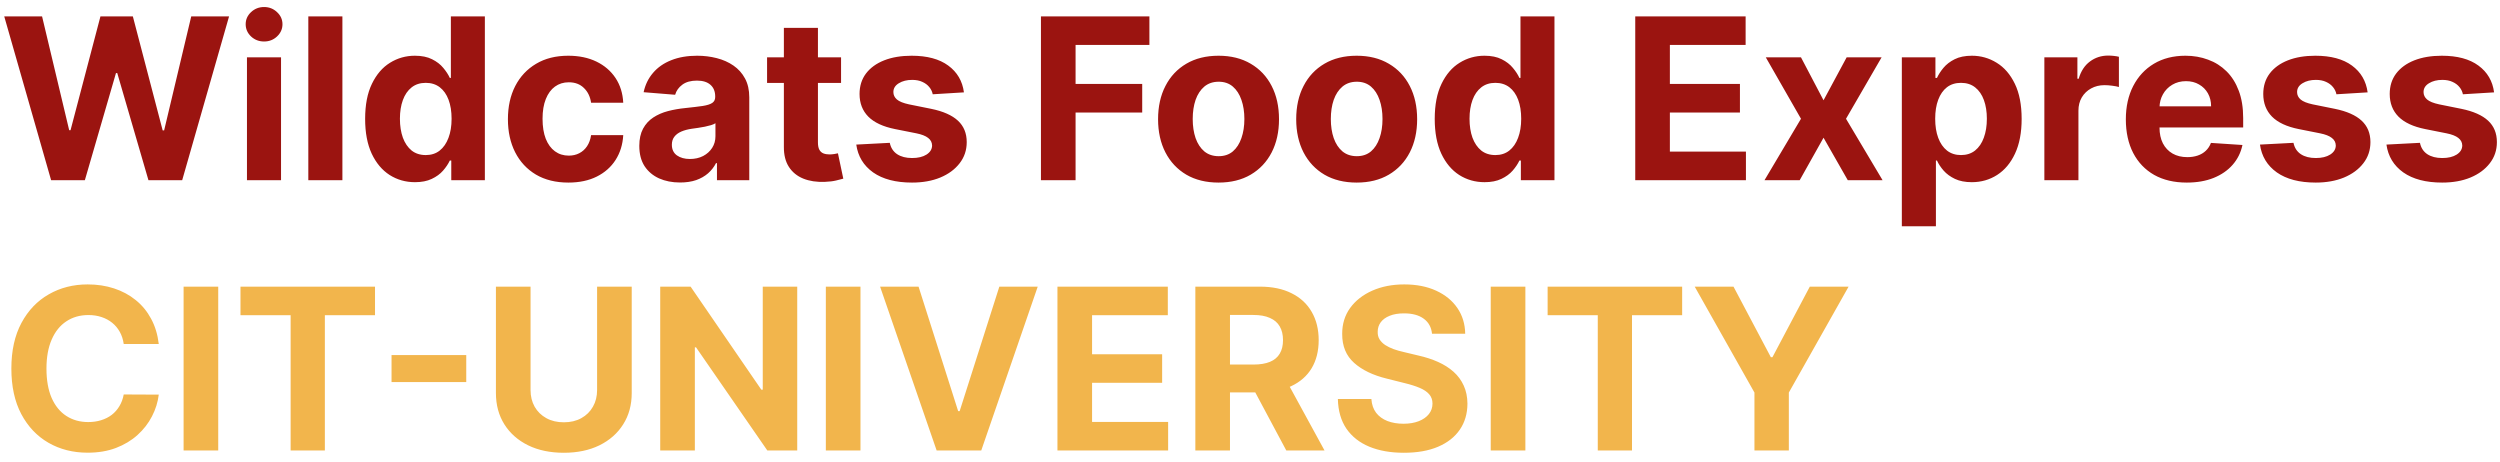
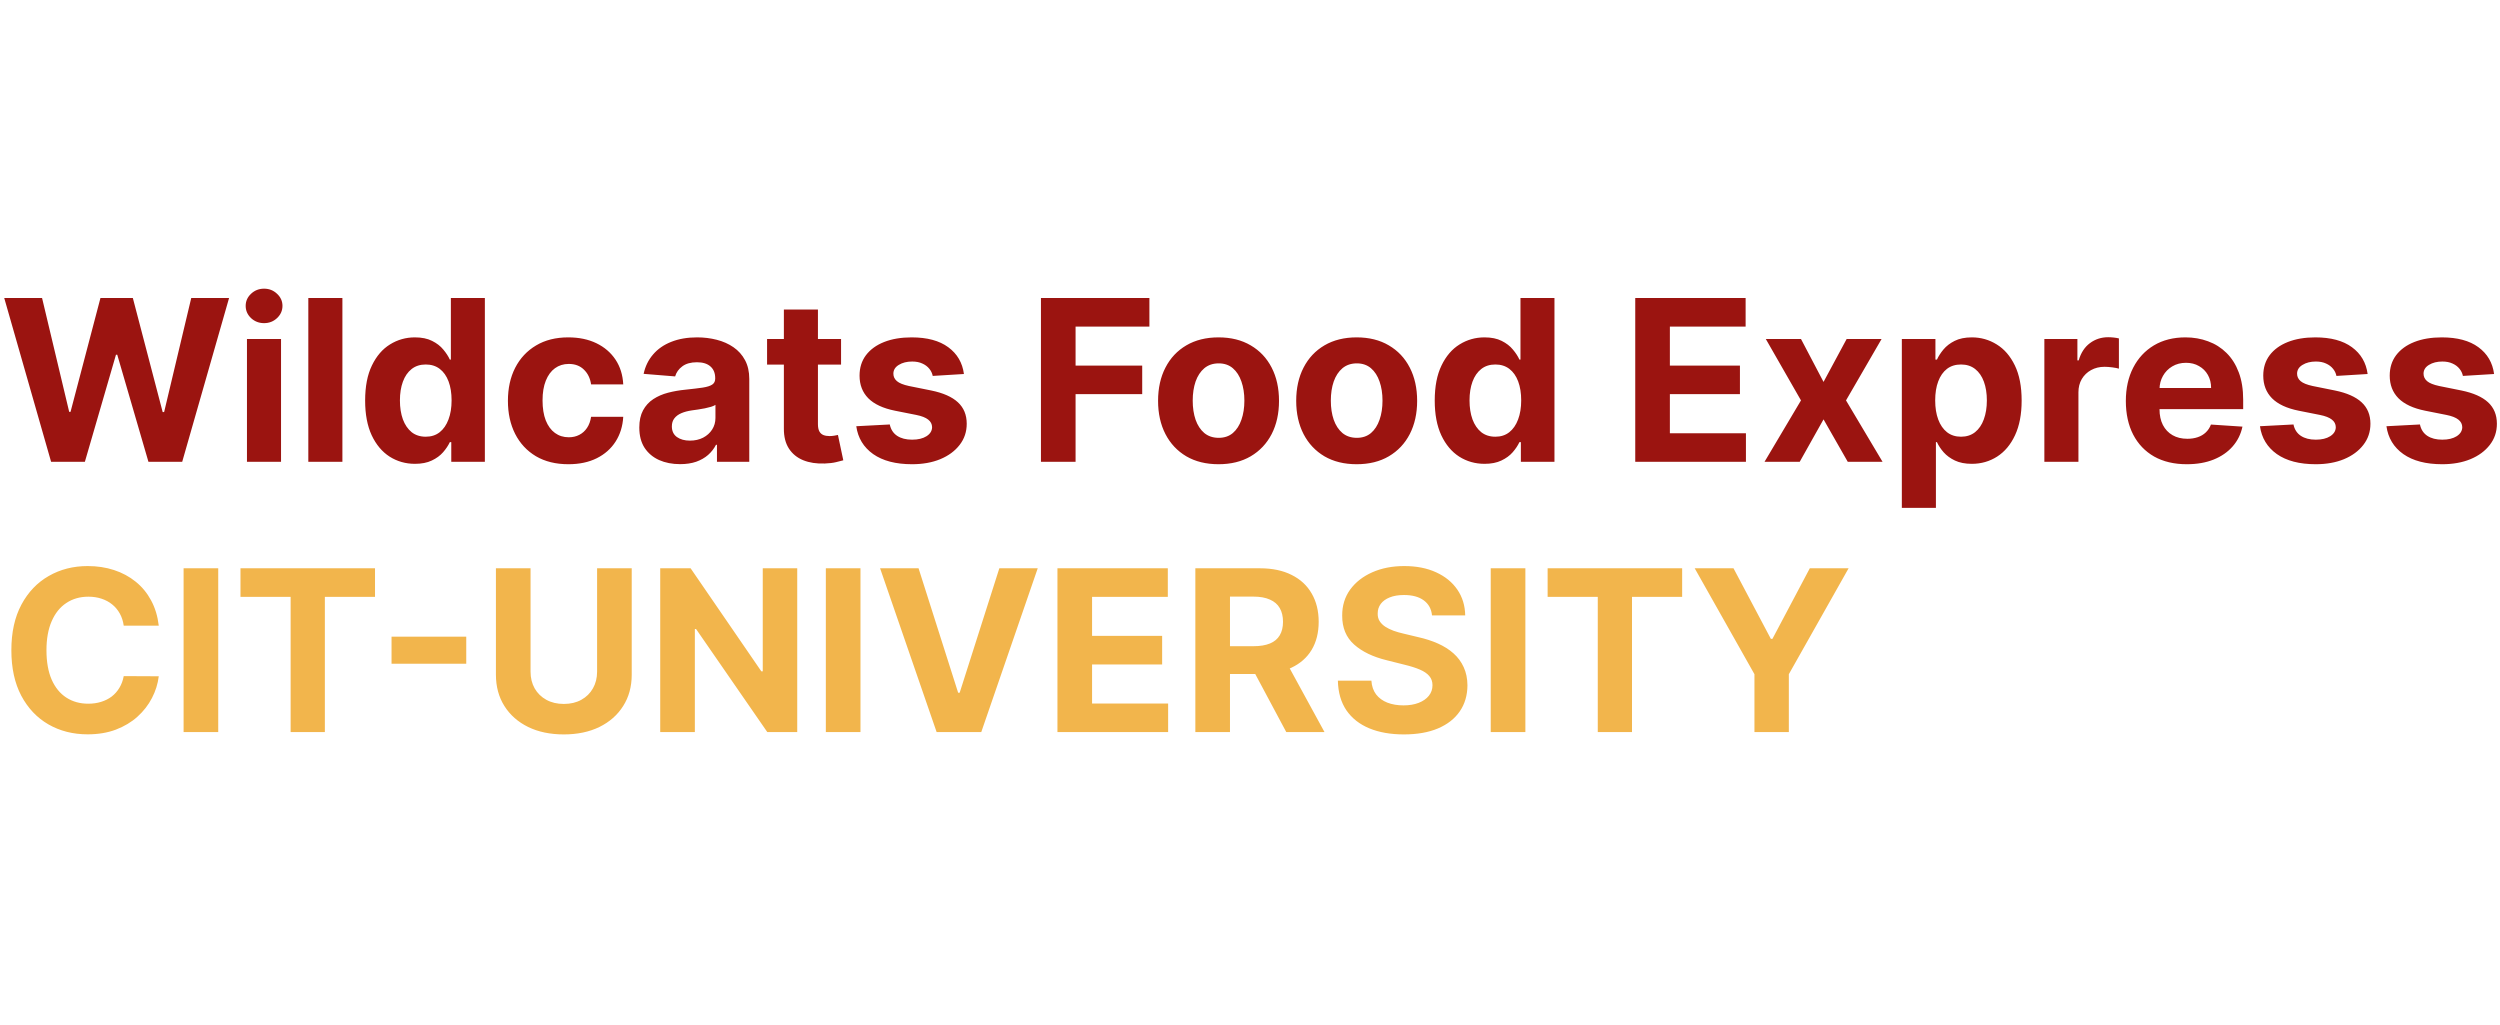
- <svg xmlns="http://www.w3.org/2000/svg" width="222" height="41" viewBox="0 0 222 41" fill="none">
+ <svg xmlns="http://www.w3.org/2000/svg" width="100" height="41" viewBox="0 0 222 41" fill="none">
  <path d="M4.538 16L0.376 1.455H3.736L6.143 11.561H6.264L8.92 1.455H11.797L14.446 11.582H14.574L16.982 1.455H20.341L16.179 16H13.182L10.412 6.49H10.298L7.536 16H4.538ZM21.93 16V5.091H24.956V16H21.93ZM23.45 3.685C23 3.685 22.614 3.536 22.292 3.237C21.975 2.934 21.816 2.572 21.816 2.151C21.816 1.734 21.975 1.376 22.292 1.078C22.614 0.775 23 0.624 23.45 0.624C23.9 0.624 24.283 0.775 24.601 1.078C24.922 1.376 25.084 1.734 25.084 2.151C25.084 2.572 24.922 2.934 24.601 3.237C24.283 3.536 23.9 3.685 23.45 3.685ZM30.405 1.455V16H27.379V1.455H30.405ZM36.848 16.178C36.02 16.178 35.269 15.964 34.597 15.538C33.929 15.107 33.399 14.475 33.006 13.642C32.618 12.804 32.424 11.777 32.424 10.56C32.424 9.31 32.625 8.27 33.027 7.442C33.43 6.608 33.965 5.986 34.633 5.574C35.305 5.157 36.041 4.949 36.841 4.949C37.452 4.949 37.961 5.053 38.368 5.261C38.78 5.465 39.112 5.721 39.363 6.028C39.618 6.331 39.812 6.63 39.945 6.923H40.037V1.455H43.056V16H40.073V14.253H39.945C39.803 14.556 39.602 14.857 39.341 15.155C39.086 15.448 38.752 15.692 38.34 15.886C37.933 16.081 37.435 16.178 36.848 16.178ZM37.807 13.77C38.295 13.77 38.707 13.637 39.043 13.372C39.384 13.102 39.644 12.726 39.824 12.243C40.009 11.76 40.101 11.194 40.101 10.546C40.101 9.897 40.011 9.333 39.831 8.855C39.651 8.377 39.391 8.008 39.05 7.747C38.709 7.487 38.295 7.357 37.807 7.357C37.31 7.357 36.891 7.491 36.55 7.761C36.209 8.031 35.951 8.405 35.776 8.884C35.601 9.362 35.513 9.916 35.513 10.546C35.513 11.18 35.601 11.741 35.776 12.229C35.956 12.712 36.214 13.09 36.55 13.365C36.891 13.635 37.31 13.77 37.807 13.77ZM50.472 16.213C49.355 16.213 48.394 15.976 47.589 15.503C46.789 15.025 46.173 14.362 45.742 13.514C45.316 12.667 45.103 11.691 45.103 10.588C45.103 9.471 45.318 8.491 45.749 7.648C46.185 6.8 46.803 6.14 47.603 5.666C48.403 5.188 49.355 4.949 50.458 4.949C51.41 4.949 52.243 5.122 52.958 5.467C53.673 5.813 54.239 6.298 54.656 6.923C55.072 7.548 55.302 8.282 55.344 9.125H52.489C52.409 8.58 52.196 8.143 51.85 7.811C51.509 7.475 51.062 7.307 50.508 7.307C50.039 7.307 49.63 7.435 49.279 7.69C48.934 7.941 48.664 8.308 48.469 8.791C48.275 9.274 48.178 9.859 48.178 10.546C48.178 11.242 48.273 11.833 48.462 12.321C48.657 12.809 48.929 13.18 49.279 13.436C49.63 13.692 50.039 13.82 50.508 13.82C50.853 13.82 51.164 13.749 51.438 13.607C51.718 13.464 51.947 13.258 52.127 12.989C52.312 12.714 52.432 12.385 52.489 12.001H55.344C55.297 12.835 55.07 13.569 54.663 14.203C54.26 14.833 53.704 15.325 52.994 15.68C52.283 16.035 51.443 16.213 50.472 16.213ZM60.392 16.206C59.696 16.206 59.076 16.085 58.532 15.844C57.987 15.598 57.556 15.235 57.239 14.757C56.926 14.274 56.77 13.673 56.77 12.953C56.77 12.347 56.882 11.838 57.104 11.426C57.327 11.014 57.63 10.683 58.013 10.432C58.397 10.181 58.832 9.991 59.32 9.864C59.812 9.736 60.328 9.646 60.868 9.594C61.503 9.527 62.014 9.466 62.402 9.409C62.791 9.348 63.072 9.258 63.248 9.139C63.423 9.021 63.51 8.846 63.51 8.614V8.571C63.51 8.121 63.368 7.773 63.084 7.527C62.805 7.281 62.407 7.158 61.891 7.158C61.346 7.158 60.913 7.278 60.591 7.52C60.269 7.757 60.056 8.055 59.952 8.415L57.154 8.188C57.296 7.525 57.575 6.952 57.992 6.469C58.408 5.981 58.946 5.607 59.604 5.347C60.267 5.081 61.034 4.949 61.905 4.949C62.511 4.949 63.091 5.02 63.645 5.162C64.204 5.304 64.699 5.524 65.13 5.822C65.565 6.121 65.909 6.504 66.159 6.973C66.41 7.437 66.536 7.993 66.536 8.642V16H63.666V14.487H63.581C63.406 14.828 63.172 15.129 62.878 15.389C62.585 15.645 62.232 15.846 61.82 15.993C61.408 16.135 60.932 16.206 60.392 16.206ZM61.259 14.118C61.704 14.118 62.097 14.03 62.438 13.855C62.779 13.675 63.046 13.434 63.24 13.131C63.434 12.828 63.532 12.484 63.532 12.101V10.943C63.437 11.005 63.307 11.062 63.141 11.114C62.98 11.161 62.798 11.206 62.594 11.249C62.391 11.287 62.187 11.322 61.983 11.355C61.78 11.383 61.595 11.41 61.429 11.433C61.074 11.485 60.764 11.568 60.499 11.682C60.234 11.796 60.028 11.949 59.881 12.143C59.734 12.333 59.661 12.57 59.661 12.854C59.661 13.266 59.81 13.581 60.108 13.798C60.411 14.011 60.795 14.118 61.259 14.118ZM74.686 5.091V7.364H68.116V5.091H74.686ZM69.608 2.477H72.633V12.648C72.633 12.927 72.676 13.145 72.761 13.301C72.846 13.453 72.965 13.559 73.116 13.621C73.272 13.682 73.452 13.713 73.656 13.713C73.798 13.713 73.94 13.701 74.082 13.678C74.224 13.649 74.333 13.628 74.409 13.614L74.885 15.865C74.733 15.912 74.52 15.967 74.245 16.028C73.971 16.095 73.637 16.135 73.244 16.149C72.515 16.178 71.876 16.081 71.326 15.858C70.782 15.635 70.358 15.29 70.055 14.821C69.752 14.352 69.603 13.76 69.608 13.046V2.477ZM85.597 8.202L82.827 8.372C82.779 8.135 82.678 7.922 82.521 7.733C82.365 7.539 82.159 7.385 81.903 7.271C81.653 7.153 81.352 7.094 81.001 7.094C80.533 7.094 80.137 7.193 79.815 7.392C79.493 7.586 79.332 7.847 79.332 8.173C79.332 8.434 79.437 8.654 79.645 8.834C79.853 9.014 80.211 9.158 80.717 9.267L82.692 9.665C83.752 9.883 84.543 10.233 85.064 10.716C85.585 11.199 85.845 11.833 85.845 12.619C85.845 13.334 85.635 13.962 85.213 14.501C84.796 15.041 84.224 15.463 83.494 15.766C82.77 16.064 81.934 16.213 80.987 16.213C79.543 16.213 78.392 15.912 77.535 15.311C76.683 14.705 76.184 13.881 76.037 12.839L79.013 12.683C79.103 13.124 79.32 13.46 79.666 13.692C80.012 13.919 80.454 14.033 80.994 14.033C81.525 14.033 81.951 13.931 82.273 13.727C82.599 13.519 82.765 13.251 82.77 12.925C82.765 12.65 82.649 12.425 82.422 12.25C82.195 12.07 81.844 11.933 81.371 11.838L79.481 11.462C78.416 11.249 77.623 10.879 77.102 10.354C76.586 9.828 76.328 9.158 76.328 8.344C76.328 7.643 76.517 7.039 76.896 6.533C77.28 6.026 77.817 5.635 78.508 5.361C79.204 5.086 80.019 4.949 80.952 4.949C82.329 4.949 83.414 5.24 84.204 5.822C85 6.405 85.464 7.198 85.597 8.202ZM92.436 16V1.455H102.067V3.99H95.511V7.456H101.428V9.991H95.511V16H92.436ZM108.207 16.213C107.103 16.213 106.149 15.979 105.344 15.51C104.544 15.037 103.926 14.378 103.491 13.536C103.055 12.688 102.837 11.706 102.837 10.588C102.837 9.461 103.055 8.476 103.491 7.634C103.926 6.786 104.544 6.128 105.344 5.659C106.149 5.186 107.103 4.949 108.207 4.949C109.31 4.949 110.262 5.186 111.062 5.659C111.867 6.128 112.487 6.786 112.923 7.634C113.358 8.476 113.576 9.461 113.576 10.588C113.576 11.706 113.358 12.688 112.923 13.536C112.487 14.378 111.867 15.037 111.062 15.51C110.262 15.979 109.31 16.213 108.207 16.213ZM108.221 13.869C108.723 13.869 109.142 13.727 109.478 13.443C109.814 13.154 110.067 12.761 110.238 12.264C110.413 11.767 110.501 11.201 110.501 10.567C110.501 9.932 110.413 9.366 110.238 8.869C110.067 8.372 109.814 7.979 109.478 7.69C109.142 7.402 108.723 7.257 108.221 7.257C107.714 7.257 107.288 7.402 106.942 7.69C106.602 7.979 106.344 8.372 106.168 8.869C105.998 9.366 105.913 9.932 105.913 10.567C105.913 11.201 105.998 11.767 106.168 12.264C106.344 12.761 106.602 13.154 106.942 13.443C107.288 13.727 107.714 13.869 108.221 13.869ZM120.472 16.213C119.369 16.213 118.415 15.979 117.61 15.51C116.81 15.037 116.192 14.378 115.756 13.536C115.321 12.688 115.103 11.706 115.103 10.588C115.103 9.461 115.321 8.476 115.756 7.634C116.192 6.786 116.81 6.128 117.61 5.659C118.415 5.186 119.369 4.949 120.472 4.949C121.576 4.949 122.527 5.186 123.327 5.659C124.132 6.128 124.753 6.786 125.188 7.634C125.624 8.476 125.842 9.461 125.842 10.588C125.842 11.706 125.624 12.688 125.188 13.536C124.753 14.378 124.132 15.037 123.327 15.51C122.527 15.979 121.576 16.213 120.472 16.213ZM120.487 13.869C120.988 13.869 121.407 13.727 121.744 13.443C122.08 13.154 122.333 12.761 122.504 12.264C122.679 11.767 122.766 11.201 122.766 10.567C122.766 9.932 122.679 9.366 122.504 8.869C122.333 8.372 122.08 7.979 121.744 7.69C121.407 7.402 120.988 7.257 120.487 7.257C119.98 7.257 119.554 7.402 119.208 7.69C118.867 7.979 118.609 8.372 118.434 8.869C118.263 9.366 118.178 9.932 118.178 10.567C118.178 11.201 118.263 11.767 118.434 12.264C118.609 12.761 118.867 13.154 119.208 13.443C119.554 13.727 119.98 13.869 120.487 13.869ZM131.829 16.178C131 16.178 130.25 15.964 129.577 15.538C128.91 15.107 128.379 14.475 127.987 13.642C127.598 12.804 127.404 11.777 127.404 10.56C127.404 9.31 127.605 8.27 128.008 7.442C128.41 6.608 128.945 5.986 129.613 5.574C130.285 5.157 131.022 4.949 131.822 4.949C132.433 4.949 132.942 5.053 133.349 5.261C133.761 5.465 134.092 5.721 134.343 6.028C134.599 6.331 134.793 6.63 134.925 6.923H135.018V1.455H138.036V16H135.053V14.253H134.925C134.783 14.556 134.582 14.857 134.322 15.155C134.066 15.448 133.732 15.692 133.32 15.886C132.913 16.081 132.416 16.178 131.829 16.178ZM132.788 13.77C133.275 13.77 133.687 13.637 134.023 13.372C134.364 13.102 134.625 12.726 134.805 12.243C134.989 11.76 135.082 11.194 135.082 10.546C135.082 9.897 134.992 9.333 134.812 8.855C134.632 8.377 134.371 8.008 134.031 7.747C133.69 7.487 133.275 7.357 132.788 7.357C132.29 7.357 131.871 7.491 131.531 7.761C131.19 8.031 130.932 8.405 130.756 8.884C130.581 9.362 130.494 9.916 130.494 10.546C130.494 11.18 130.581 11.741 130.756 12.229C130.936 12.712 131.194 13.09 131.531 13.365C131.871 13.635 132.29 13.77 132.788 13.77ZM145.21 16V1.455H155.011V3.99H148.285V7.456H154.506V9.991H148.285V13.464H155.039V16H145.21ZM159.927 5.091L161.93 8.905L163.983 5.091H167.086L163.926 10.546L167.172 16H164.082L161.93 12.229L159.814 16H156.689L159.927 10.546L156.802 5.091H159.927ZM168.883 20.091V5.091H171.866V6.923H172.001C172.134 6.63 172.325 6.331 172.576 6.028C172.832 5.721 173.163 5.465 173.571 5.261C173.983 5.053 174.494 4.949 175.105 4.949C175.9 4.949 176.634 5.157 177.306 5.574C177.979 5.986 178.516 6.608 178.919 7.442C179.321 8.27 179.522 9.31 179.522 10.56C179.522 11.777 179.326 12.804 178.933 13.642C178.545 14.475 178.014 15.107 177.342 15.538C176.674 15.964 175.926 16.178 175.098 16.178C174.511 16.178 174.011 16.081 173.599 15.886C173.192 15.692 172.858 15.448 172.598 15.155C172.337 14.857 172.138 14.556 172.001 14.253H171.909V20.091H168.883ZM171.845 10.546C171.845 11.194 171.935 11.76 172.115 12.243C172.295 12.726 172.555 13.102 172.896 13.372C173.237 13.637 173.651 13.77 174.139 13.77C174.631 13.77 175.048 13.635 175.389 13.365C175.73 13.09 175.988 12.712 176.163 12.229C176.343 11.741 176.433 11.18 176.433 10.546C176.433 9.916 176.345 9.362 176.17 8.884C175.995 8.405 175.737 8.031 175.396 7.761C175.055 7.491 174.636 7.357 174.139 7.357C173.646 7.357 173.23 7.487 172.889 7.747C172.553 8.008 172.295 8.377 172.115 8.855C171.935 9.333 171.845 9.897 171.845 10.546ZM181.539 16V5.091H184.473V6.994H184.586C184.785 6.317 185.119 5.806 185.588 5.46C186.056 5.11 186.596 4.935 187.207 4.935C187.359 4.935 187.522 4.944 187.697 4.963C187.872 4.982 188.026 5.008 188.159 5.041V7.726C188.017 7.683 187.82 7.645 187.569 7.612C187.318 7.579 187.089 7.562 186.88 7.562C186.435 7.562 186.038 7.66 185.687 7.854C185.342 8.043 185.067 8.308 184.863 8.649C184.664 8.99 184.565 9.383 184.565 9.828V16H181.539ZM194.187 16.213C193.065 16.213 192.099 15.986 191.289 15.531C190.484 15.072 189.864 14.423 189.428 13.585C188.993 12.742 188.775 11.746 188.775 10.595C188.775 9.473 188.993 8.488 189.428 7.641C189.864 6.793 190.477 6.133 191.268 5.659C192.063 5.186 192.996 4.949 194.066 4.949C194.786 4.949 195.456 5.065 196.076 5.297C196.701 5.524 197.246 5.867 197.71 6.327C198.178 6.786 198.543 7.364 198.803 8.06C199.064 8.751 199.194 9.561 199.194 10.489V11.32H189.982V9.445H196.346C196.346 9.009 196.251 8.623 196.062 8.287C195.872 7.951 195.61 7.688 195.273 7.499C194.942 7.304 194.556 7.207 194.116 7.207C193.656 7.207 193.249 7.314 192.894 7.527C192.544 7.735 192.269 8.017 192.07 8.372C191.871 8.723 191.77 9.113 191.765 9.544V11.327C191.765 11.867 191.864 12.333 192.063 12.726C192.267 13.119 192.553 13.422 192.923 13.635C193.292 13.848 193.73 13.954 194.237 13.954C194.573 13.954 194.88 13.907 195.16 13.812C195.439 13.718 195.678 13.576 195.877 13.386C196.076 13.197 196.228 12.965 196.332 12.69L199.13 12.875C198.988 13.547 198.697 14.134 198.256 14.636C197.821 15.133 197.257 15.522 196.566 15.801C195.879 16.076 195.086 16.213 194.187 16.213ZM210.245 8.202L207.475 8.372C207.428 8.135 207.326 7.922 207.17 7.733C207.013 7.539 206.808 7.385 206.552 7.271C206.301 7.153 206 7.094 205.65 7.094C205.181 7.094 204.786 7.193 204.464 7.392C204.142 7.586 203.981 7.847 203.981 8.173C203.981 8.434 204.085 8.654 204.293 8.834C204.502 9.014 204.859 9.158 205.366 9.267L207.34 9.665C208.401 9.883 209.192 10.233 209.712 10.716C210.233 11.199 210.494 11.833 210.494 12.619C210.494 13.334 210.283 13.962 209.862 14.501C209.445 15.041 208.872 15.463 208.143 15.766C207.418 16.064 206.583 16.213 205.636 16.213C204.192 16.213 203.041 15.912 202.184 15.311C201.332 14.705 200.832 13.881 200.685 12.839L203.661 12.683C203.751 13.124 203.969 13.46 204.315 13.692C204.66 13.919 205.103 14.033 205.643 14.033C206.173 14.033 206.599 13.931 206.921 13.727C207.248 13.519 207.414 13.251 207.418 12.925C207.414 12.65 207.298 12.425 207.07 12.25C206.843 12.07 206.493 11.933 206.019 11.838L204.13 11.462C203.065 11.249 202.272 10.879 201.751 10.354C201.235 9.828 200.977 9.158 200.977 8.344C200.977 7.643 201.166 7.039 201.545 6.533C201.928 6.026 202.466 5.635 203.157 5.361C203.853 5.086 204.667 4.949 205.6 4.949C206.978 4.949 208.062 5.24 208.853 5.822C209.648 6.405 210.112 7.198 210.245 8.202ZM221.475 8.202L218.706 8.372C218.658 8.135 218.556 7.922 218.4 7.733C218.244 7.539 218.038 7.385 217.782 7.271C217.531 7.153 217.231 7.094 216.88 7.094C216.412 7.094 216.016 7.193 215.694 7.392C215.372 7.586 215.211 7.847 215.211 8.173C215.211 8.434 215.315 8.654 215.524 8.834C215.732 9.014 216.09 9.158 216.596 9.267L218.571 9.665C219.631 9.883 220.422 10.233 220.943 10.716C221.464 11.199 221.724 11.833 221.724 12.619C221.724 13.334 221.513 13.962 221.092 14.501C220.675 15.041 220.102 15.463 219.373 15.766C218.649 16.064 217.813 16.213 216.866 16.213C215.422 16.213 214.271 15.912 213.414 15.311C212.562 14.705 212.063 13.881 211.916 12.839L214.892 12.683C214.982 13.124 215.199 13.46 215.545 13.692C215.891 13.919 216.333 14.033 216.873 14.033C217.404 14.033 217.83 13.931 218.152 13.727C218.478 13.519 218.644 13.251 218.649 12.925C218.644 12.65 218.528 12.425 218.301 12.25C218.074 12.07 217.723 11.933 217.25 11.838L215.36 11.462C214.295 11.249 213.502 10.879 212.981 10.354C212.465 9.828 212.207 9.158 212.207 8.344C212.207 7.643 212.396 7.039 212.775 6.533C213.159 6.026 213.696 5.635 214.387 5.361C215.083 5.086 215.898 4.949 216.831 4.949C218.208 4.949 219.293 5.24 220.083 5.822C220.879 6.405 221.343 7.198 221.475 8.202Z" fill="#9B1410" />
  <path d="M14.098 30.547H10.987C10.93 30.144 10.814 29.787 10.639 29.474C10.464 29.157 10.239 28.887 9.964 28.665C9.69 28.442 9.373 28.272 9.013 28.153C8.658 28.035 8.272 27.976 7.855 27.976C7.102 27.976 6.447 28.163 5.888 28.537C5.329 28.906 4.896 29.446 4.588 30.156C4.28 30.862 4.126 31.719 4.126 32.727C4.126 33.764 4.28 34.635 4.588 35.341C4.901 36.046 5.336 36.579 5.895 36.939C6.454 37.299 7.1 37.479 7.834 37.479C8.246 37.479 8.627 37.424 8.977 37.315C9.332 37.206 9.647 37.048 9.922 36.84C10.197 36.626 10.424 36.368 10.604 36.065C10.788 35.762 10.916 35.417 10.987 35.028L14.098 35.043C14.018 35.71 13.816 36.354 13.494 36.974C13.177 37.59 12.749 38.142 12.209 38.629C11.674 39.112 11.035 39.496 10.291 39.78C9.553 40.059 8.717 40.199 7.784 40.199C6.487 40.199 5.327 39.905 4.304 39.318C3.286 38.731 2.481 37.881 1.889 36.769C1.302 35.656 1.009 34.309 1.009 32.727C1.009 31.141 1.307 29.792 1.903 28.679C2.5 27.566 3.31 26.719 4.332 26.136C5.355 25.549 6.506 25.256 7.784 25.256C8.627 25.256 9.408 25.374 10.128 25.611C10.852 25.848 11.494 26.193 12.053 26.648C12.611 27.098 13.066 27.649 13.416 28.303C13.771 28.956 13.999 29.704 14.098 30.547ZM19.379 25.454V40H16.303V25.454H19.379ZM21.355 27.99V25.454H33.301V27.99H28.848V40H25.808V27.99H21.355ZM41.403 31.527V33.928H34.769V31.527H41.403ZM53.022 25.454H56.097V34.901C56.097 35.961 55.844 36.889 55.337 37.685C54.836 38.48 54.132 39.1 53.228 39.545C52.324 39.986 51.27 40.206 50.068 40.206C48.86 40.206 47.804 39.986 46.9 39.545C45.995 39.1 45.292 38.48 44.791 37.685C44.289 36.889 44.038 35.961 44.038 34.901V25.454H47.113V34.638C47.113 35.192 47.234 35.684 47.475 36.115C47.721 36.546 48.067 36.885 48.512 37.131C48.957 37.377 49.476 37.5 50.068 37.5C50.664 37.5 51.182 37.377 51.623 37.131C52.068 36.885 52.411 36.546 52.653 36.115C52.899 35.684 53.022 35.192 53.022 34.638V25.454ZM70.794 25.454V40H68.137L61.809 30.845H61.703V40H58.627V25.454H61.326L67.605 34.602H67.733V25.454H70.794ZM76.41 25.454V40H73.335V25.454H76.41ZM81.568 25.454L85.084 36.506H85.218L88.741 25.454H92.15L87.136 40H83.173L78.152 25.454H81.568ZM93.901 40V25.454H103.702V27.99H96.976V31.456H103.198V33.992H96.976V37.465H103.73V40H93.901ZM106.147 40V25.454H111.886C112.984 25.454 113.922 25.651 114.698 26.044C115.479 26.432 116.074 26.984 116.481 27.699C116.893 28.409 117.099 29.245 117.099 30.206C117.099 31.172 116.89 32.003 116.474 32.699C116.057 33.39 115.453 33.92 114.663 34.29C113.877 34.659 112.925 34.844 111.808 34.844H107.965V32.372H111.31C111.897 32.372 112.385 32.292 112.773 32.131C113.162 31.97 113.451 31.728 113.64 31.406C113.834 31.084 113.931 30.684 113.931 30.206C113.931 29.723 113.834 29.316 113.64 28.984C113.451 28.653 113.159 28.402 112.766 28.232C112.378 28.056 111.888 27.969 111.296 27.969H109.222V40H106.147ZM114.002 33.381L117.617 40H114.222L110.685 33.381H114.002ZM127.163 29.638C127.106 29.065 126.862 28.62 126.431 28.303C126 27.985 125.415 27.827 124.677 27.827C124.175 27.827 123.751 27.898 123.406 28.04C123.06 28.177 122.795 28.369 122.61 28.615C122.43 28.861 122.34 29.141 122.34 29.453C122.331 29.713 122.385 29.941 122.504 30.135C122.627 30.329 122.795 30.497 123.008 30.639C123.221 30.776 123.467 30.897 123.746 31.001C124.026 31.101 124.324 31.186 124.641 31.257L125.948 31.57C126.583 31.712 127.165 31.901 127.695 32.138C128.226 32.374 128.685 32.666 129.073 33.011C129.461 33.357 129.762 33.764 129.975 34.233C130.193 34.702 130.304 35.239 130.309 35.845C130.304 36.735 130.077 37.507 129.627 38.16C129.182 38.809 128.538 39.313 127.695 39.673C126.857 40.028 125.846 40.206 124.663 40.206C123.488 40.206 122.466 40.026 121.594 39.666C120.728 39.306 120.051 38.774 119.563 38.068C119.08 37.358 118.827 36.48 118.803 35.433H121.779C121.812 35.921 121.952 36.328 122.198 36.655C122.449 36.977 122.783 37.221 123.2 37.386C123.621 37.547 124.097 37.628 124.627 37.628C125.148 37.628 125.6 37.552 125.984 37.401C126.372 37.249 126.673 37.038 126.886 36.769C127.099 36.499 127.205 36.188 127.205 35.838C127.205 35.511 127.108 35.237 126.914 35.014C126.725 34.792 126.445 34.602 126.076 34.446C125.711 34.29 125.264 34.148 124.734 34.02L123.15 33.622C121.924 33.324 120.955 32.858 120.245 32.223C119.535 31.588 119.182 30.734 119.187 29.659C119.182 28.778 119.416 28.009 119.89 27.351C120.368 26.693 121.024 26.179 121.857 25.81C122.691 25.44 123.638 25.256 124.698 25.256C125.778 25.256 126.72 25.44 127.525 25.81C128.335 26.179 128.964 26.693 129.414 27.351C129.864 28.009 130.096 28.771 130.11 29.638H127.163ZM135.453 25.454V40H132.377V25.454H135.453ZM137.429 27.99V25.454H149.375V27.99H144.922V40H141.882V27.99H137.429ZM150.49 25.454H153.935L157.251 31.719H157.393L160.71 25.454H164.155L158.849 34.858V40H155.795V34.858L150.49 25.454Z" fill="#F2B54C" />
</svg>
